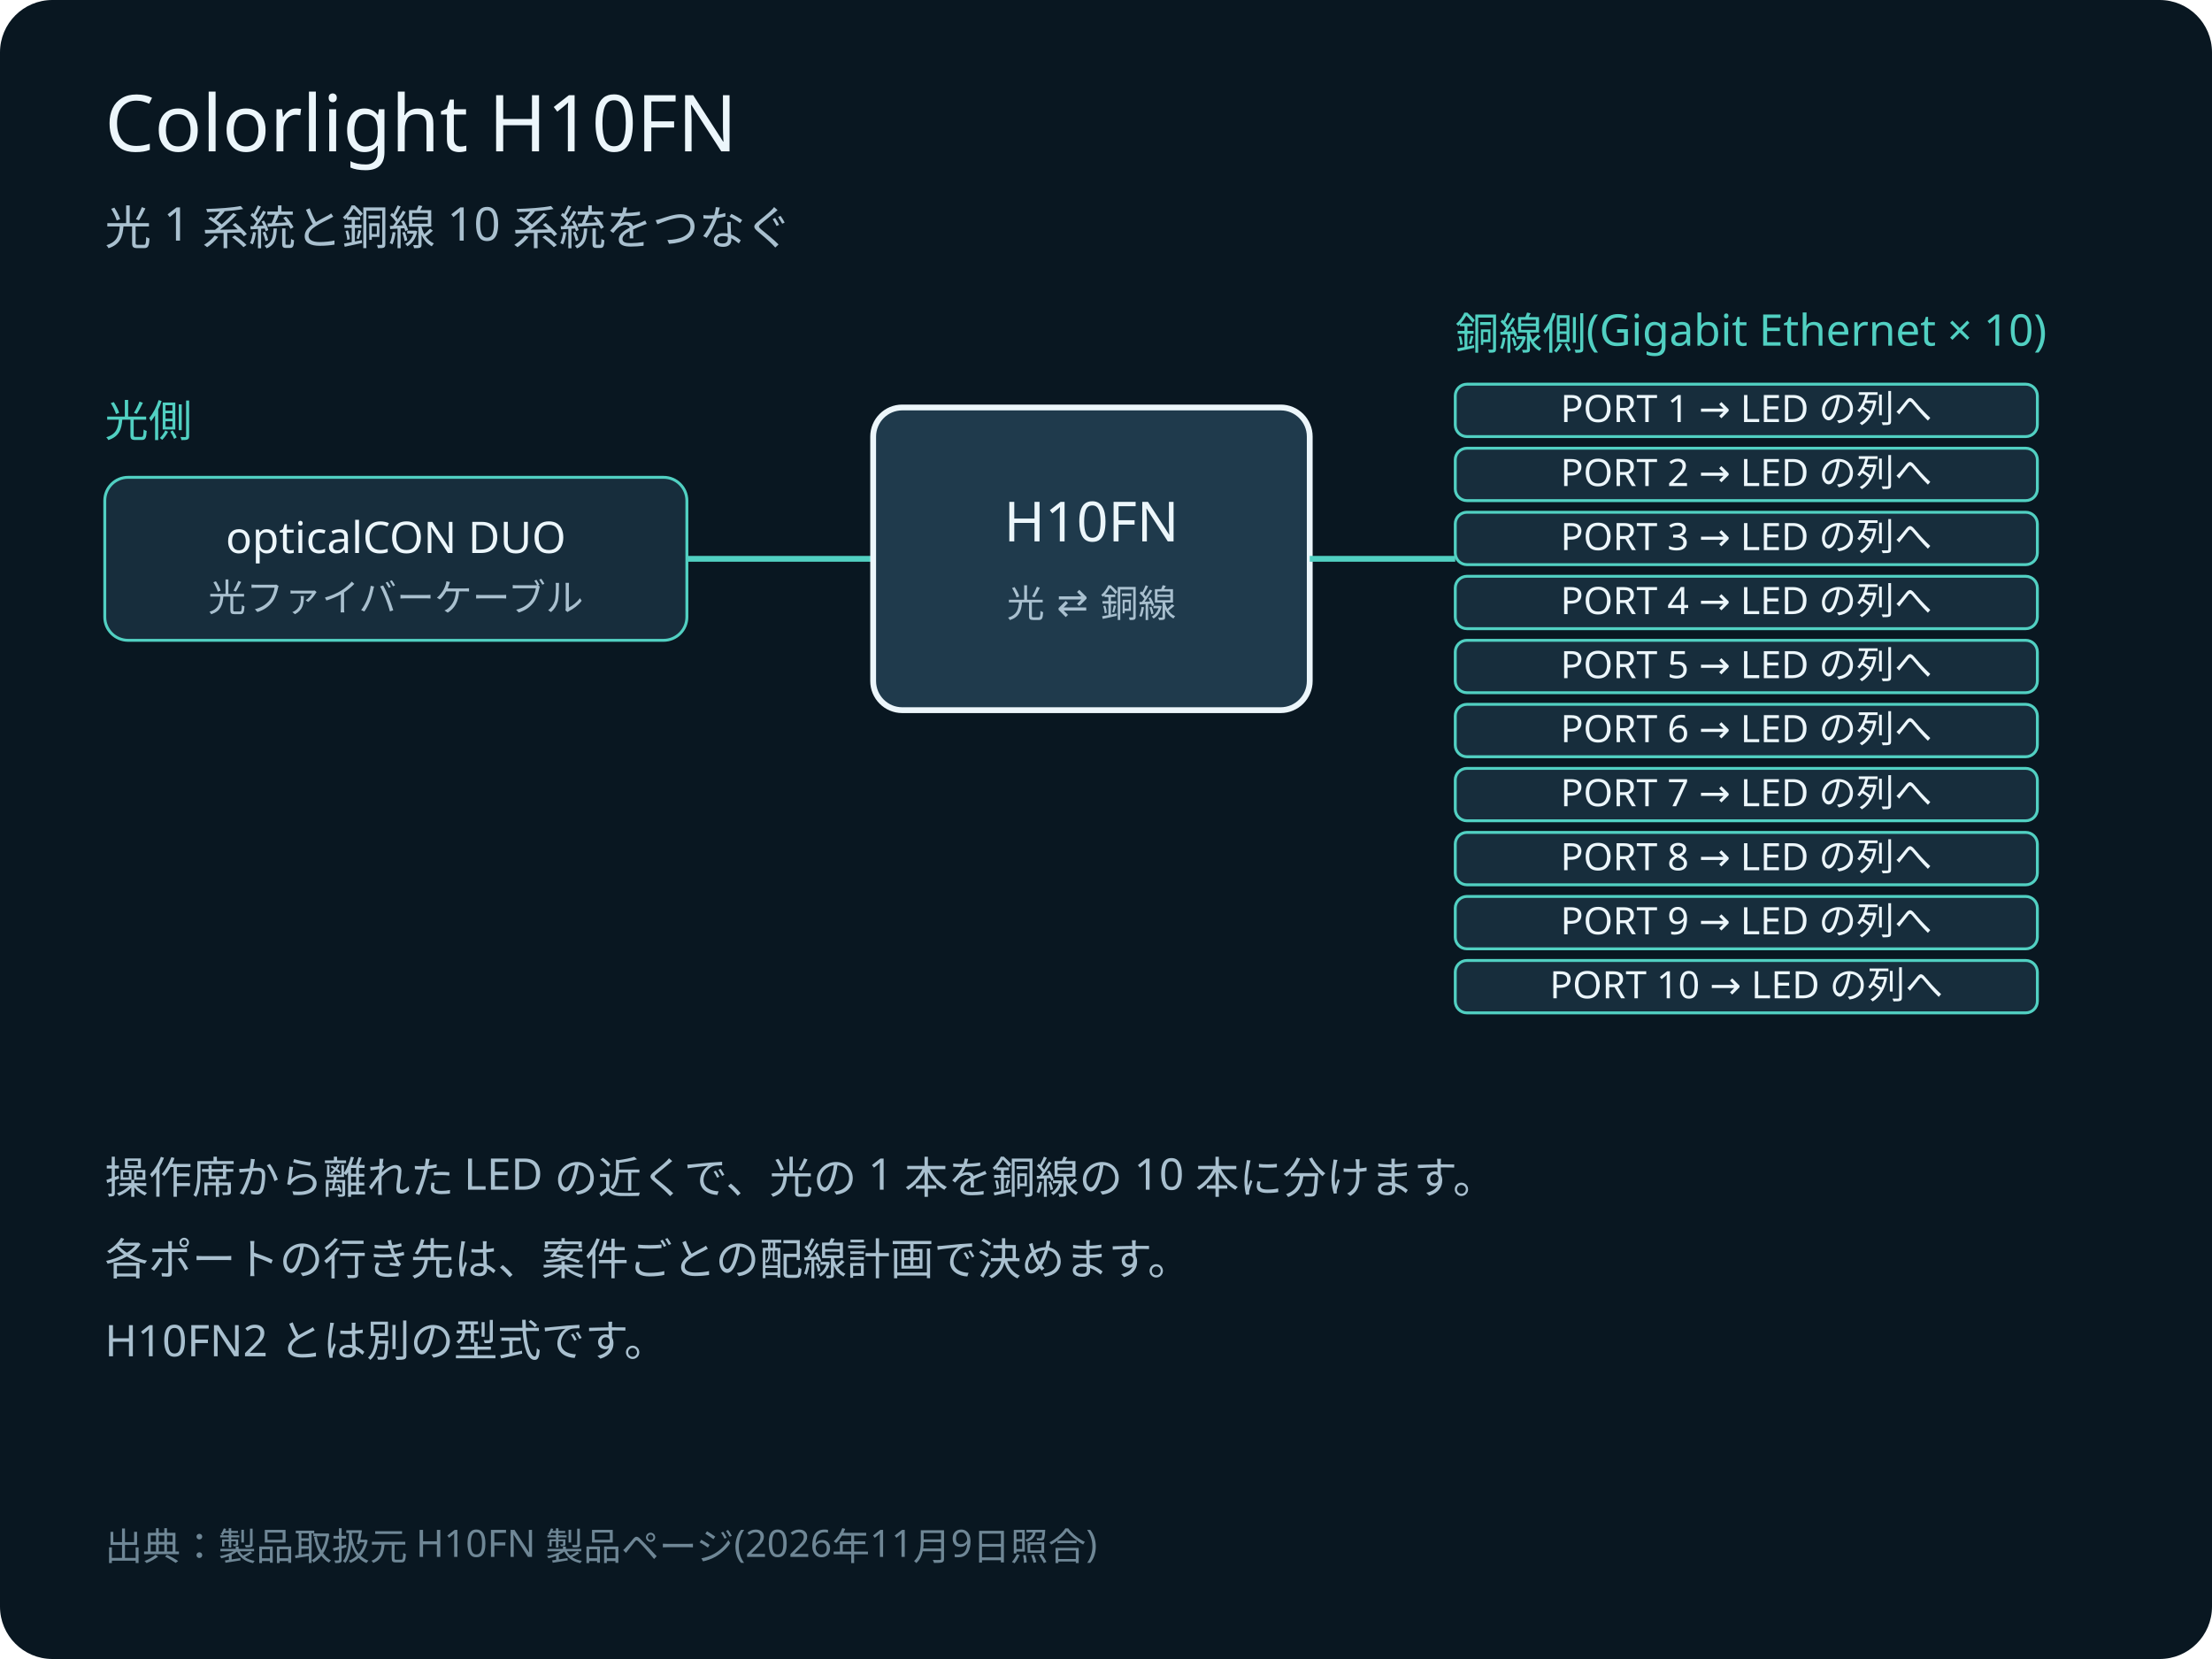
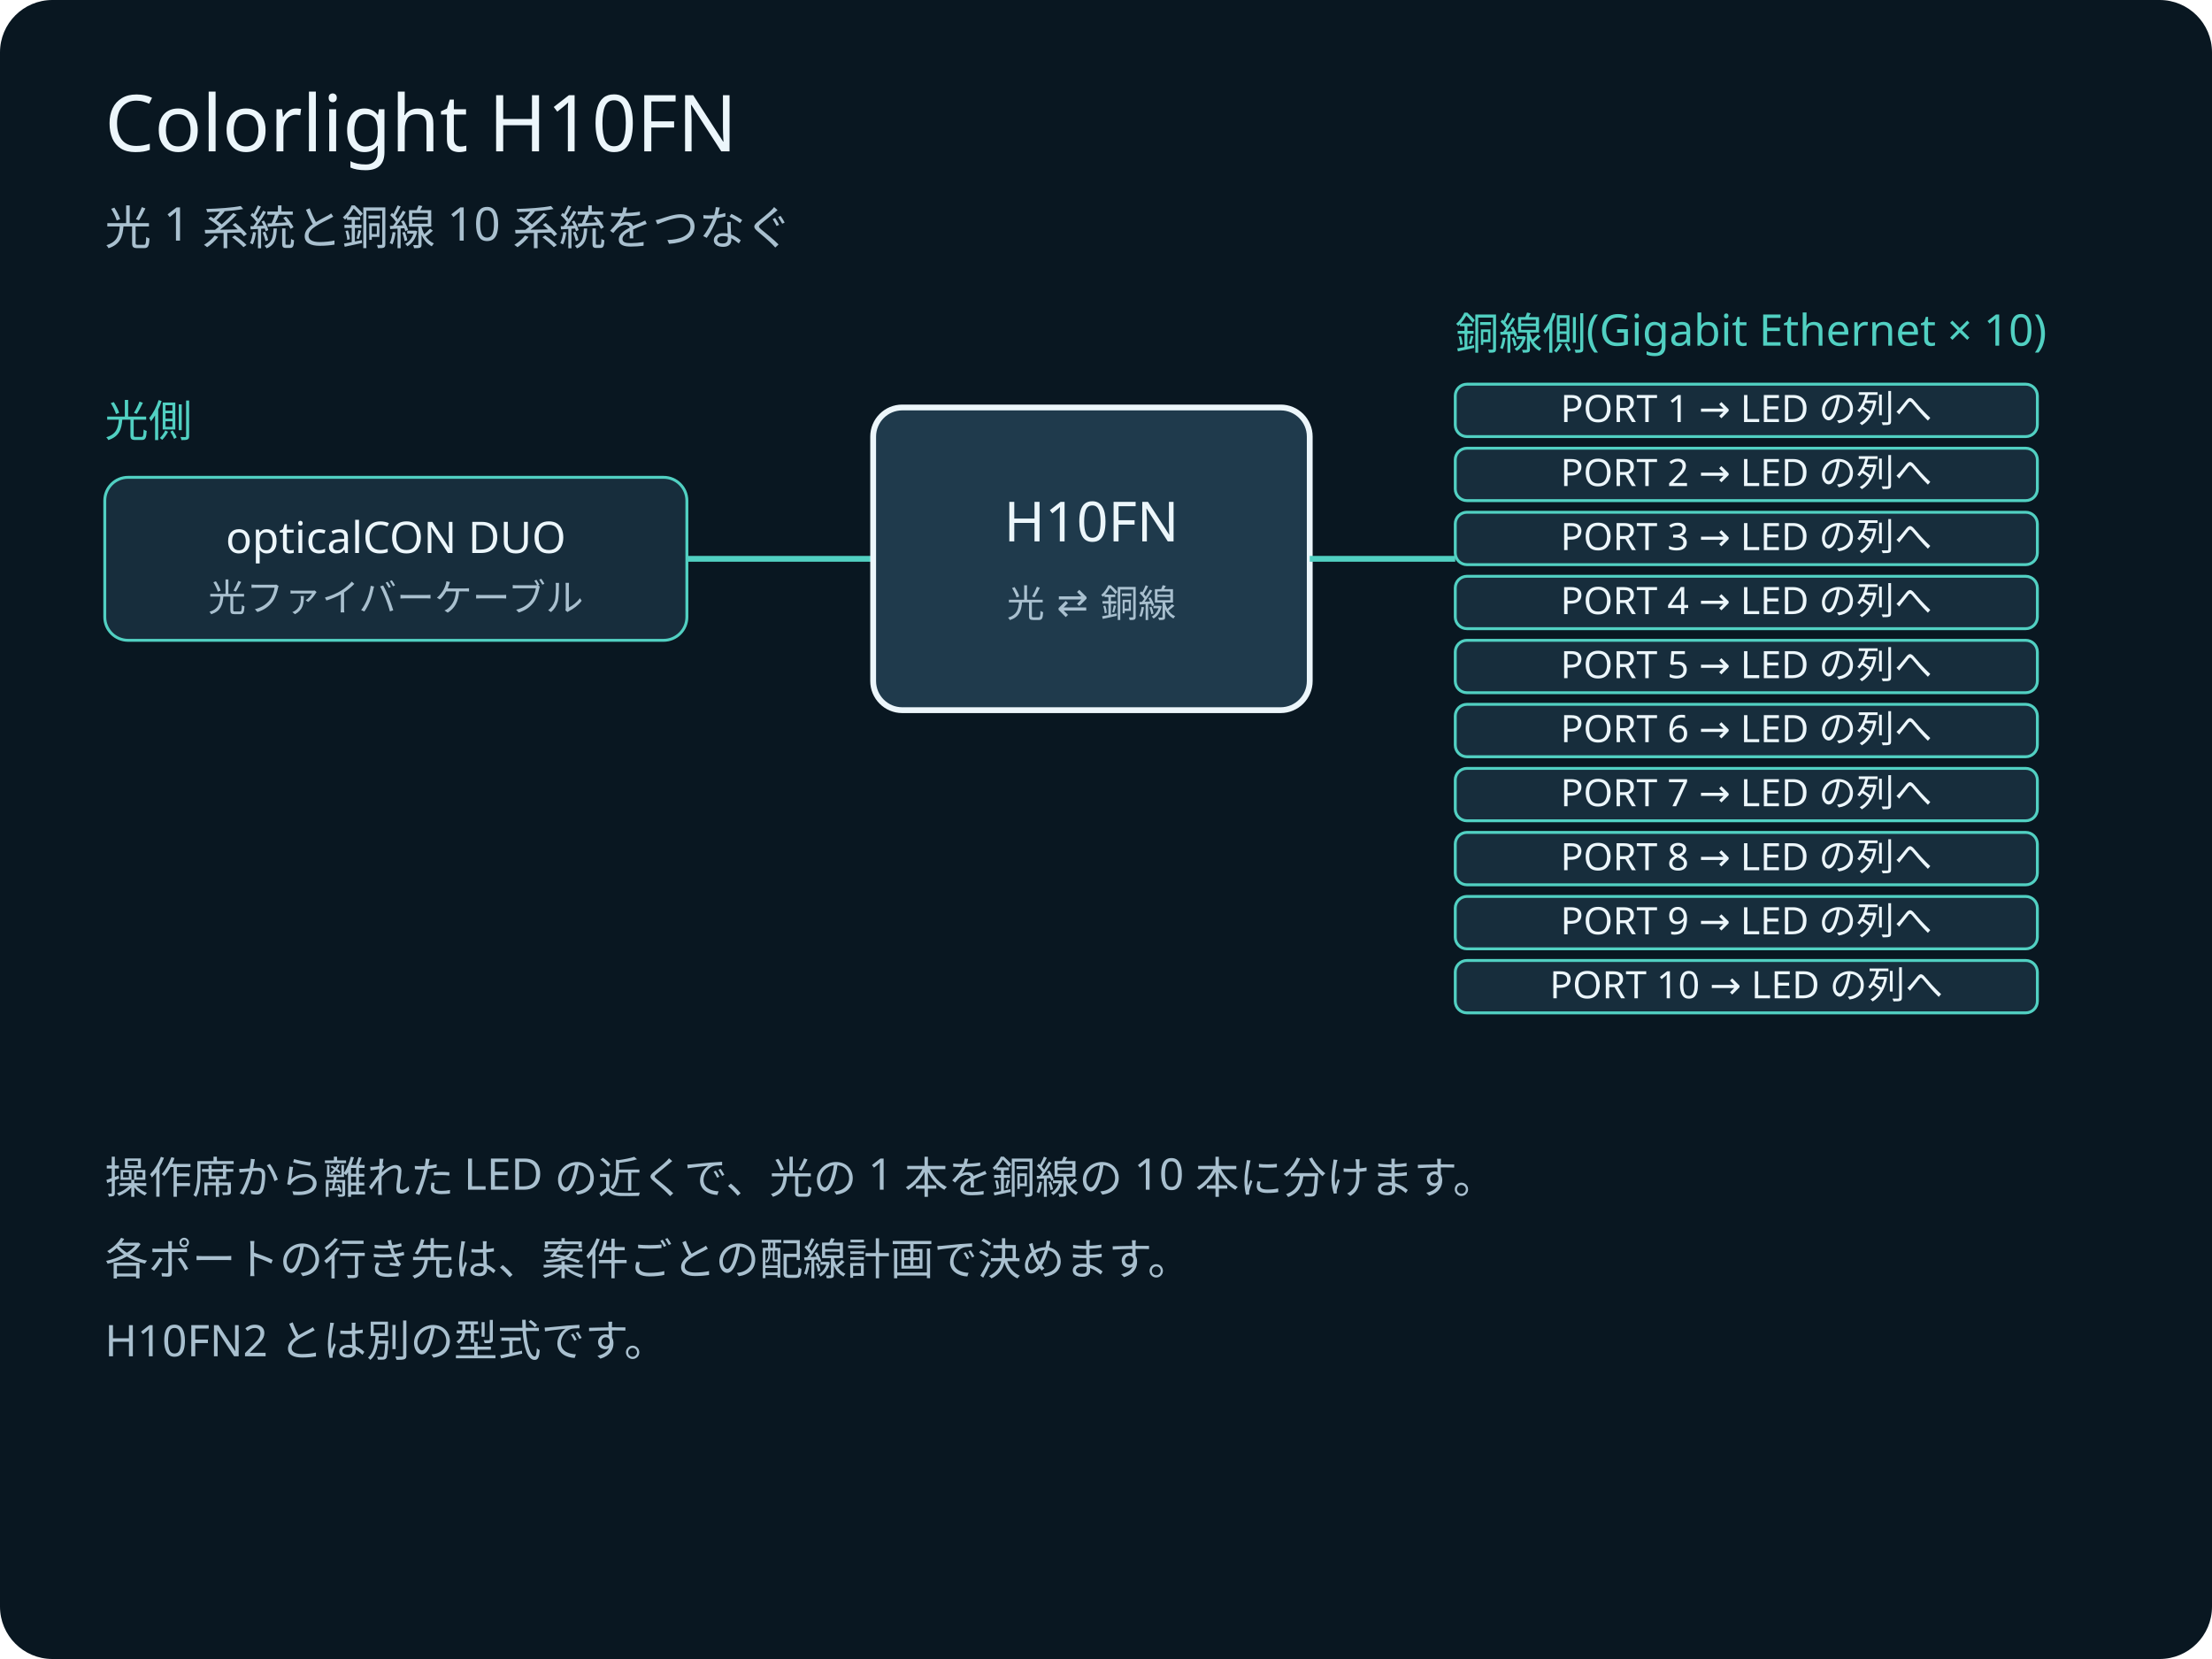
<svg xmlns="http://www.w3.org/2000/svg" width="760" height="570" viewBox="0 0 760 570">
  <rect width="760" height="570" rx="18" fill="#091721" />
  <g font-family="sans-serif" fill="#ecf6fb">
    <text x="36" y="52" font-size="27">Colorlight H10FN</text>
    <text x="36" y="84" font-size="16" fill="#a9c0cf">光 1 系統と銅線 10 系統をつなぐ</text>
    <text x="36" y="150" font-size="15" fill="#51d0c2">光側</text>
    <rect x="36" y="164" width="200" height="56" rx="8" fill="#172d3c" stroke="#51d0c2" />
    <text x="136" y="190" font-size="15" text-anchor="middle">opticalCON DUO</text>
    <text x="136" y="210" font-size="13" text-anchor="middle" fill="#a9c0cf">光ファイバーケーブル</text>
    <path d="M236 192H300" stroke="#51d0c2" stroke-width="2" />
    <rect x="300" y="140" width="150" height="104" rx="10" fill="#1f3a4c" stroke="#ecf6fb" stroke-width="2" />
    <text x="375" y="186" font-size="19" text-anchor="middle">H10FN</text>
    <text x="375" y="212" font-size="13" text-anchor="middle" fill="#a9c0cf">光 ⇄ 銅線</text>
    <path d="M450 192H500" stroke="#51d0c2" stroke-width="2" />
    <text x="500" y="120" font-size="15" fill="#51d0c2">銅線側(Gigabit Ethernet × 10)</text>
    <g font-size="13">
      <rect x="500" y="132" width="200" height="18" rx="4" fill="#172d3c" stroke="#51d0c2" />
      <text x="600" y="145" text-anchor="middle">PORT 1 → LED の列へ</text>
      <rect x="500" y="154" width="200" height="18" rx="4" fill="#172d3c" stroke="#51d0c2" />
      <text x="600" y="167" text-anchor="middle">PORT 2 → LED の列へ</text>
      <rect x="500" y="176" width="200" height="18" rx="4" fill="#172d3c" stroke="#51d0c2" />
      <text x="600" y="189" text-anchor="middle">PORT 3 → LED の列へ</text>
      <rect x="500" y="198" width="200" height="18" rx="4" fill="#172d3c" stroke="#51d0c2" />
      <text x="600" y="211" text-anchor="middle">PORT 4 → LED の列へ</text>
      <rect x="500" y="220" width="200" height="18" rx="4" fill="#172d3c" stroke="#51d0c2" />
      <text x="600" y="233" text-anchor="middle">PORT 5 → LED の列へ</text>
      <rect x="500" y="242" width="200" height="18" rx="4" fill="#172d3c" stroke="#51d0c2" />
      <text x="600" y="255" text-anchor="middle">PORT 6 → LED の列へ</text>
      <rect x="500" y="264" width="200" height="18" rx="4" fill="#172d3c" stroke="#51d0c2" />
      <text x="600" y="277" text-anchor="middle">PORT 7 → LED の列へ</text>
      <rect x="500" y="286" width="200" height="18" rx="4" fill="#172d3c" stroke="#51d0c2" />
      <text x="600" y="299" text-anchor="middle">PORT 8 → LED の列へ</text>
      <rect x="500" y="308" width="200" height="18" rx="4" fill="#172d3c" stroke="#51d0c2" />
      <text x="600" y="321" text-anchor="middle">PORT 9 → LED の列へ</text>
      <rect x="500" y="330" width="200" height="18" rx="4" fill="#172d3c" stroke="#51d0c2" />
      <text x="600" y="343" text-anchor="middle">PORT 10 → LED の列へ</text>
    </g>
    <text x="36" y="410" font-size="15" fill="#a9c0cf">操作席から離れた LED の近くで、光の 1 本を銅線の 10 本に分けます。</text>
    <text x="36" y="438" font-size="15" fill="#a9c0cf">各ポートの行き先は、案件ごとの配線計画で決めます。</text>
    <text x="36" y="466" font-size="15" fill="#a9c0cf">H10FN2 とは別の型式です。</text>
-     <text x="36" y="536" font-size="13" fill="#6f8796">出典：製品取扱元 H10FN 製品ページ(2026年11月9日照合)</text>
  </g>
</svg>
